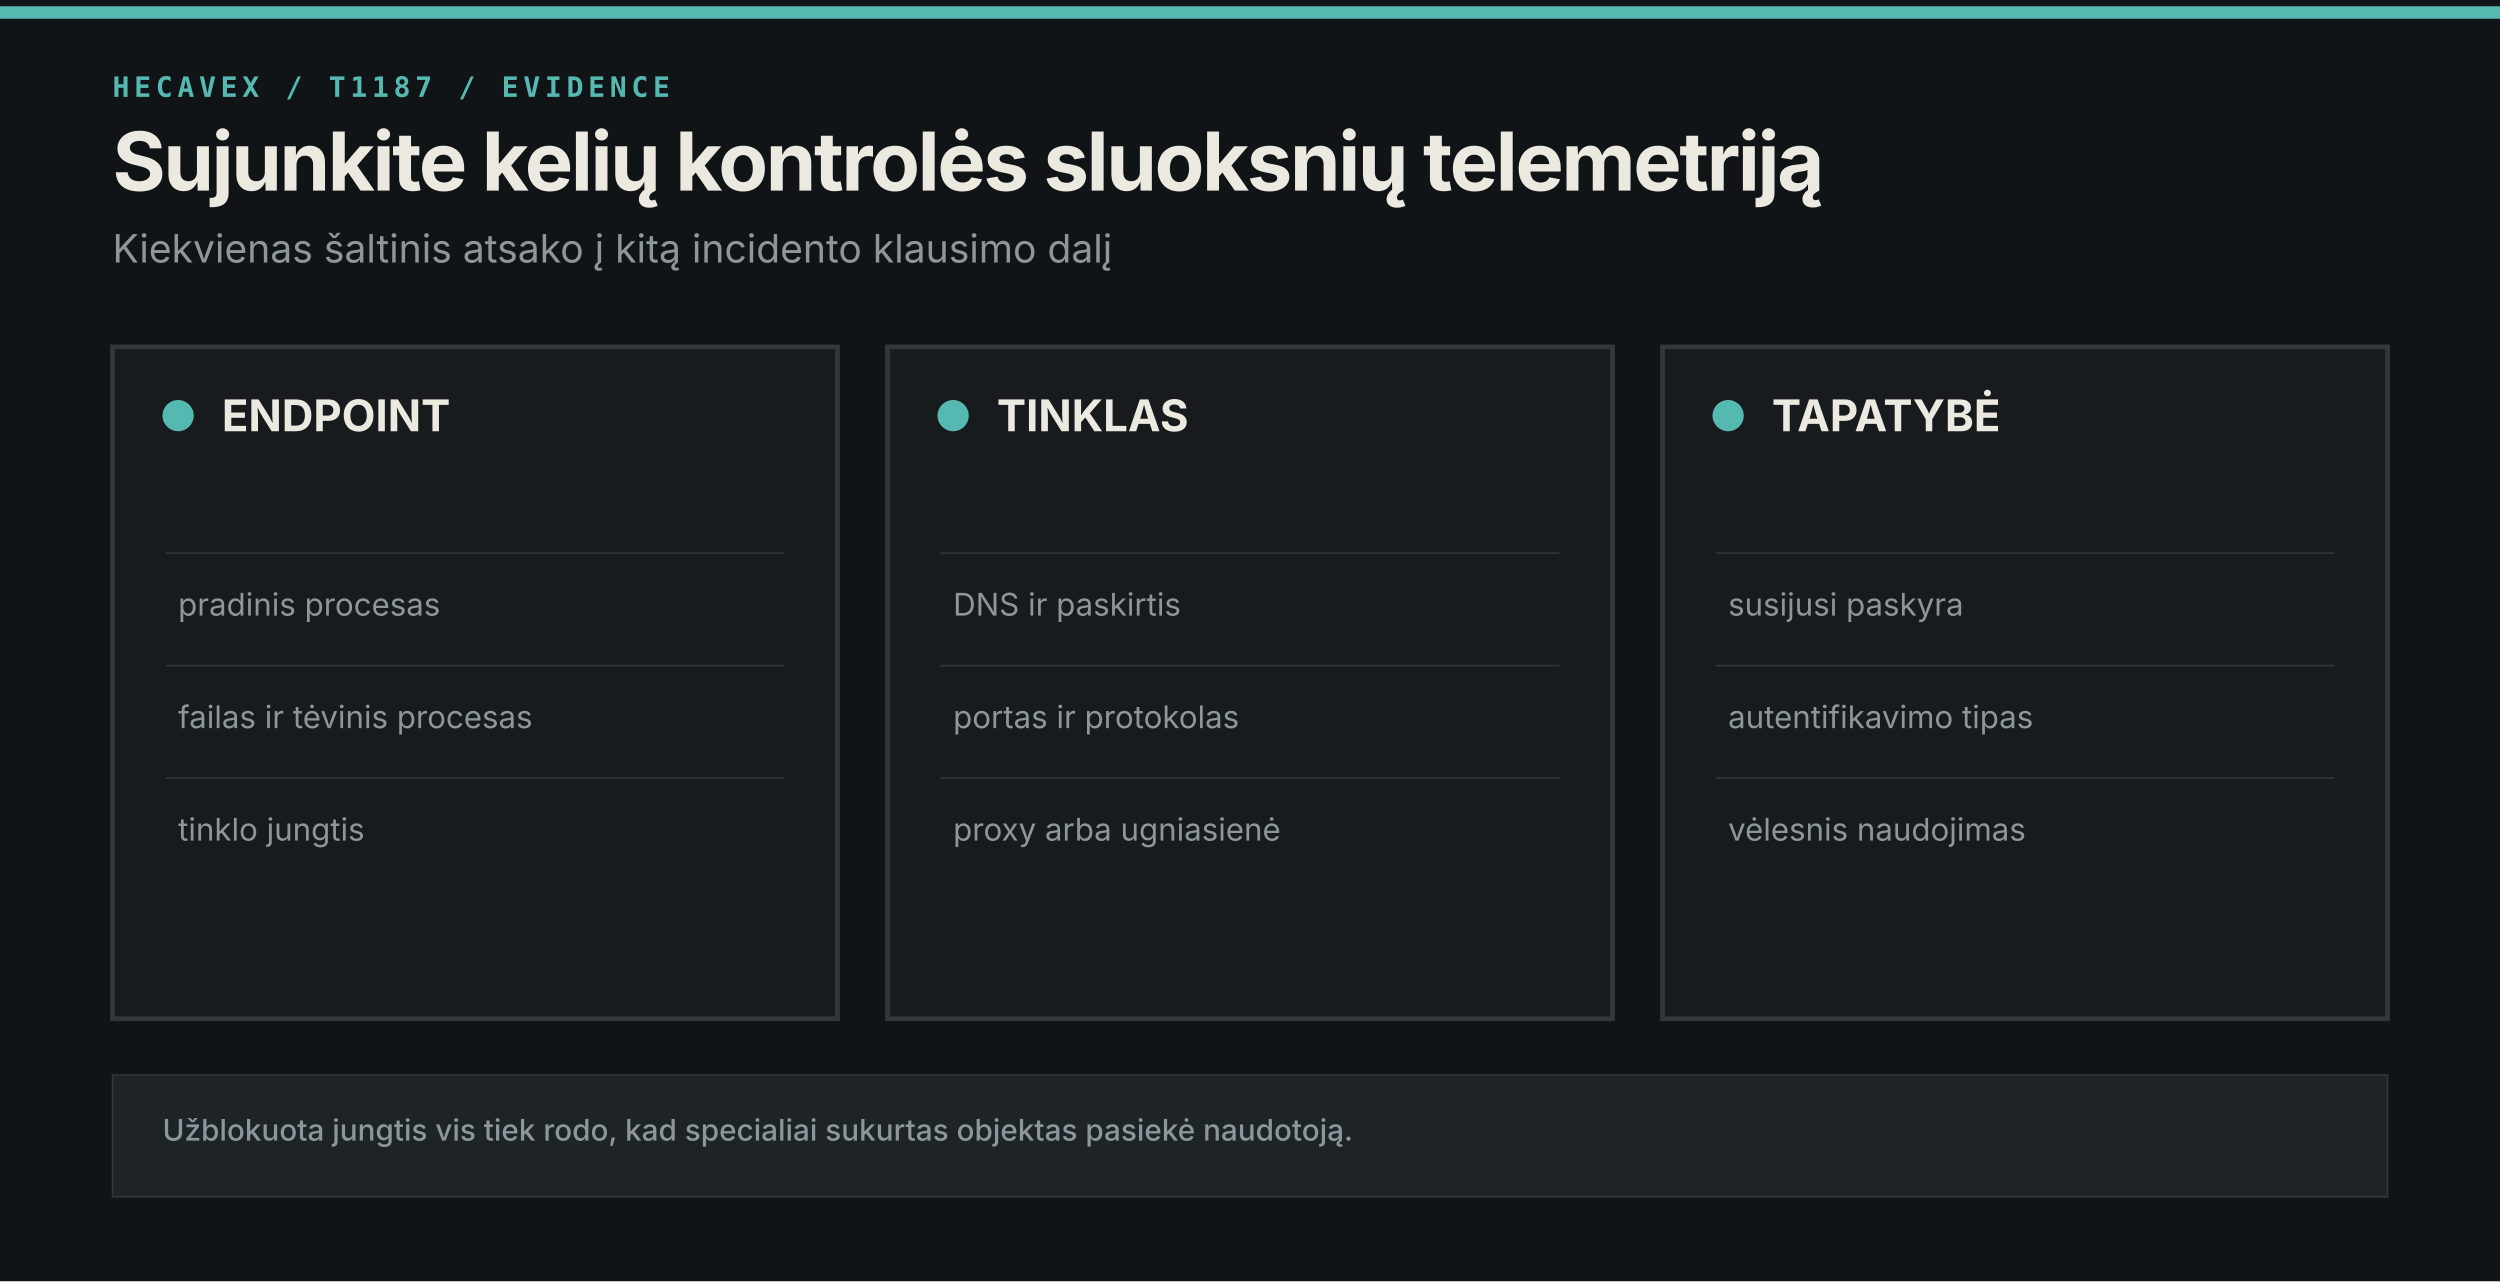
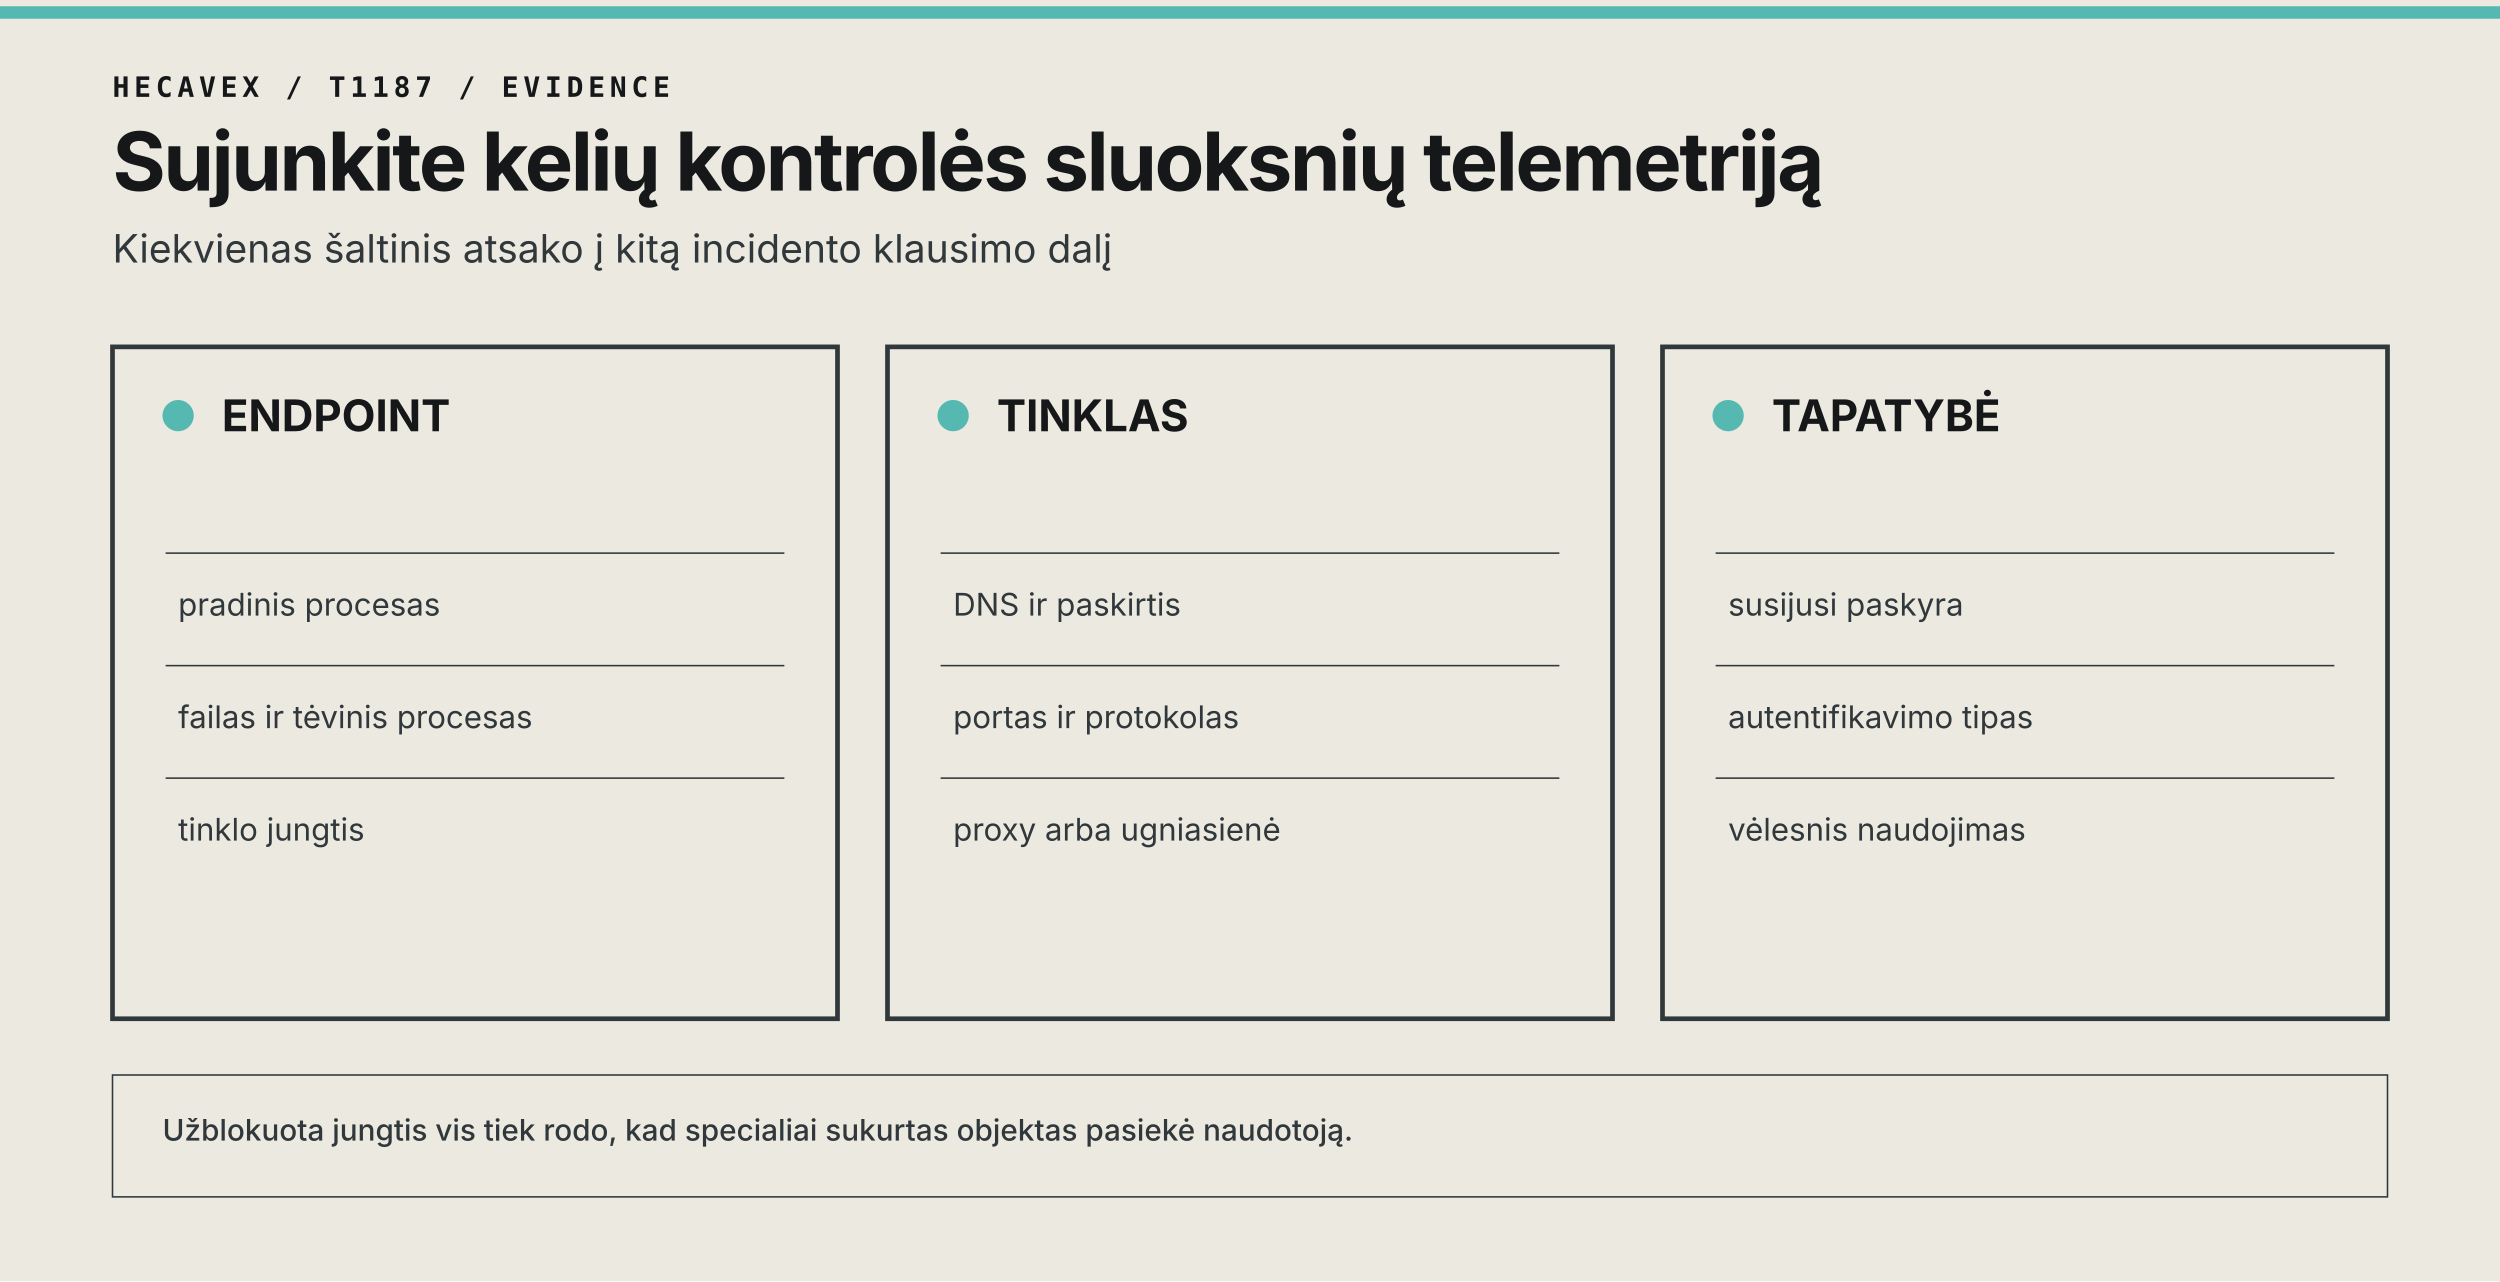
<svg xmlns="http://www.w3.org/2000/svg" width="1600" height="820" viewBox="0 0 1600 820" role="img" aria-labelledby="title desc">
  <defs>
    <marker id="arrow" viewBox="0 0 12 12" refX="10" refY="6" markerWidth="10" markerHeight="10" orient="auto">
      <path d="M0 0 12 6 0 12Z" fill="#55b9b1" />
    </marker>
    <style>
      .sans{font-family:Inter,Arial,sans-serif}.mono{font-family:'IBM Plex Mono',Consolas,monospace}
-       .title{font:700 52px Inter,Arial,sans-serif;fill:#ece9e1;letter-spacing:-1.5px}
-       .subtitle{font:400 25px Inter,Arial,sans-serif;fill:#8d969a}
-       .eyebrow{font:600 18px 'IBM Plex Mono',Consolas,monospace;fill:#55b9b1;letter-spacing:3px}
-       .node-title{font:700 28px Inter,Arial,sans-serif;fill:#ece9e1}
-       .node-copy{font:400 20px Inter,Arial,sans-serif;fill:#8d969a}
-       .node-code{font:600 18px 'IBM Plex Mono',Consolas,monospace;fill:#55b9b1}
-       .note{font:500 19px Inter,Arial,sans-serif;fill:#8d969a}
+       .title{font:700 52px Inter,Arial,sans-serif;fill:#151719;letter-spacing:-1.5px}
+       .subtitle{font:400 25px Inter,Arial,sans-serif;fill:#30383b}
+       .eyebrow{font:600 18px 'IBM Plex Mono',Consolas,monospace;fill:#151719;letter-spacing:3px}
+       .node-title{font:700 28px Inter,Arial,sans-serif;fill:#151719}
+       .node-copy{font:400 20px Inter,Arial,sans-serif;fill:#30383b}
+       .node-code{font:600 18px 'IBM Plex Mono',Consolas,monospace;fill:#151719}
+       .note{font:500 19px Inter,Arial,sans-serif;fill:#30383b}
    </style>
  </defs>
-   <rect width="1600" height="820" fill="#111416" />
+   <rect width="1600" height="820" fill="#ece9e1" />
  <path d="M0 8H1600" stroke="#55b9b1" stroke-width="8" />
  <text x="72" y="62" class="eyebrow">HECAVEX / T1187 / EVIDENCE</text>
  <text x="72" y="122" class="title" text-anchor="start">
    <tspan x="72" dy="0">Sujunkite kelių kontrolės sluoksnių telemetriją</tspan>
  </text>
  <text x="72" y="168" class="subtitle" text-anchor="start">
    <tspan x="72" dy="0">Kiekvienas šaltinis atsako į kitą incidento klausimo dalį</tspan>
  </text>
  <g>
-     <rect x="72" y="222" width="464" height="430" fill="#171b1d" stroke="#30383b" stroke-width="3" />
+     <rect x="72" y="222" width="464" height="430" fill="#ece9e1" stroke="#30383b" stroke-width="3" />
    <circle cx="114" cy="266" r="10" fill="#55b9b1" />
    <text x="142" y="276" class="node-title" text-anchor="start">
      <tspan x="142" dy="0">ENDPOINT</tspan>
    </text>
    <g>
      <path d="M106 354H502" stroke="#30383b" />
      <text x="114" y="394" class="node-copy">pradinis procesas</text>
    </g>
    <g>
      <path d="M106 426H502" stroke="#30383b" />
      <text x="114" y="466" class="node-copy">failas ir tėvinis procesas</text>
    </g>
    <g>
      <path d="M106 498H502" stroke="#30383b" />
      <text x="114" y="538" class="node-copy">tinklo jungtis</text>
    </g>
  </g>
  <g>
-     <rect x="568" y="222" width="464" height="430" fill="#171b1d" stroke="#30383b" stroke-width="3" />
+     <rect x="568" y="222" width="464" height="430" fill="#ece9e1" stroke="#30383b" stroke-width="3" />
    <circle cx="610" cy="266" r="10" fill="#55b9b1" />
    <text x="638" y="276" class="node-title" text-anchor="start">
      <tspan x="638" dy="0">TINKLAS</tspan>
    </text>
    <g>
      <path d="M602 354H998" stroke="#30383b" />
      <text x="610" y="394" class="node-copy">DNS ir paskirtis</text>
    </g>
    <g>
      <path d="M602 426H998" stroke="#30383b" />
      <text x="610" y="466" class="node-copy">portas ir protokolas</text>
    </g>
    <g>
      <path d="M602 498H998" stroke="#30383b" />
      <text x="610" y="538" class="node-copy">proxy arba ugniasienė</text>
    </g>
  </g>
  <g>
-     <rect x="1064" y="222" width="464" height="430" fill="#171b1d" stroke="#30383b" stroke-width="3" />
+     <rect x="1064" y="222" width="464" height="430" fill="#ece9e1" stroke="#30383b" stroke-width="3" />
    <circle cx="1106" cy="266" r="10" fill="#55b9b1" />
    <text x="1134" y="276" class="node-title" text-anchor="start">
      <tspan x="1134" dy="0">TAPATYBĖ</tspan>
    </text>
    <g>
      <path d="M1098 354H1494" stroke="#30383b" />
      <text x="1106" y="394" class="node-copy">susijusi paskyra</text>
    </g>
    <g>
      <path d="M1098 426H1494" stroke="#30383b" />
      <text x="1106" y="466" class="node-copy">autentifikavimo tipas</text>
    </g>
    <g>
      <path d="M1098 498H1494" stroke="#30383b" />
      <text x="1106" y="538" class="node-copy">vėlesnis naudojimas</text>
    </g>
  </g>
-   <rect x="72" y="688" width="1456" height="78" fill="#1d2326" stroke="#30383b" />
+   <rect x="72" y="688" width="1456" height="78" fill="#ece9e1" stroke="#30383b" />
  <text x="104" y="730" class="note" text-anchor="start">
    <tspan x="104" dy="0">Užblokuota jungtis vis tiek rodo, kad specialiai sukurtas objektas pasiekė naudotoją.</tspan>
  </text>
</svg>
